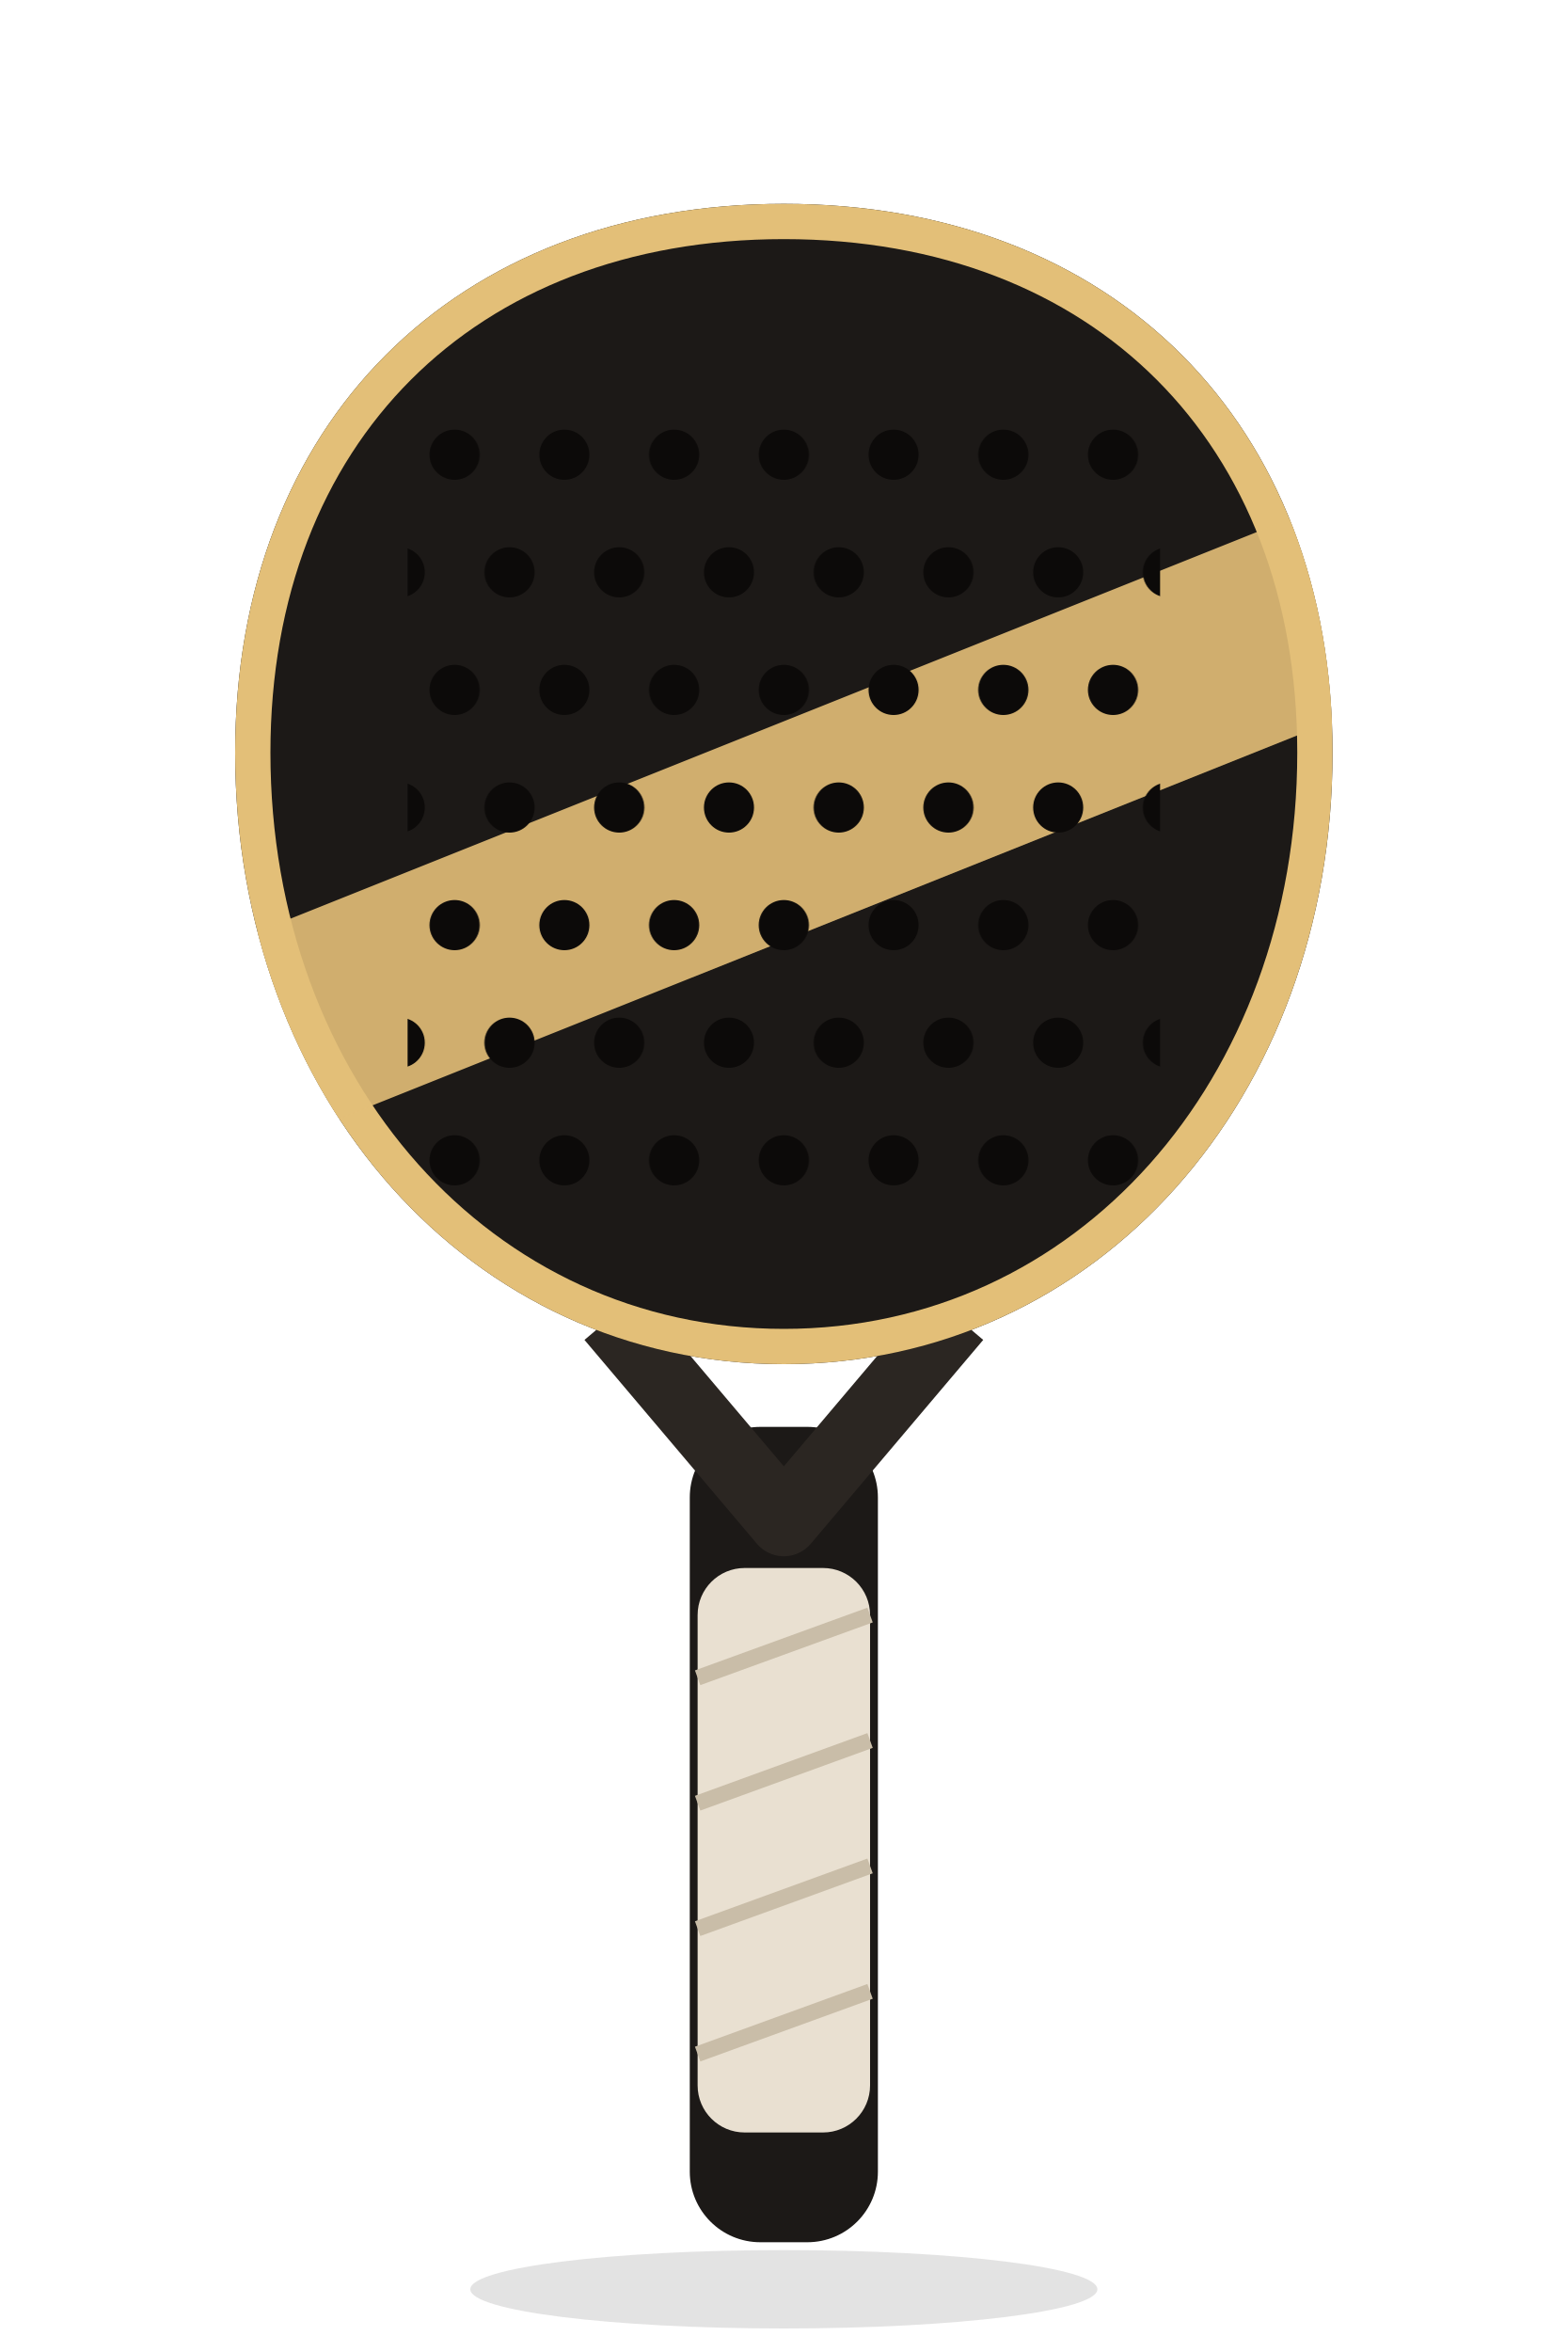
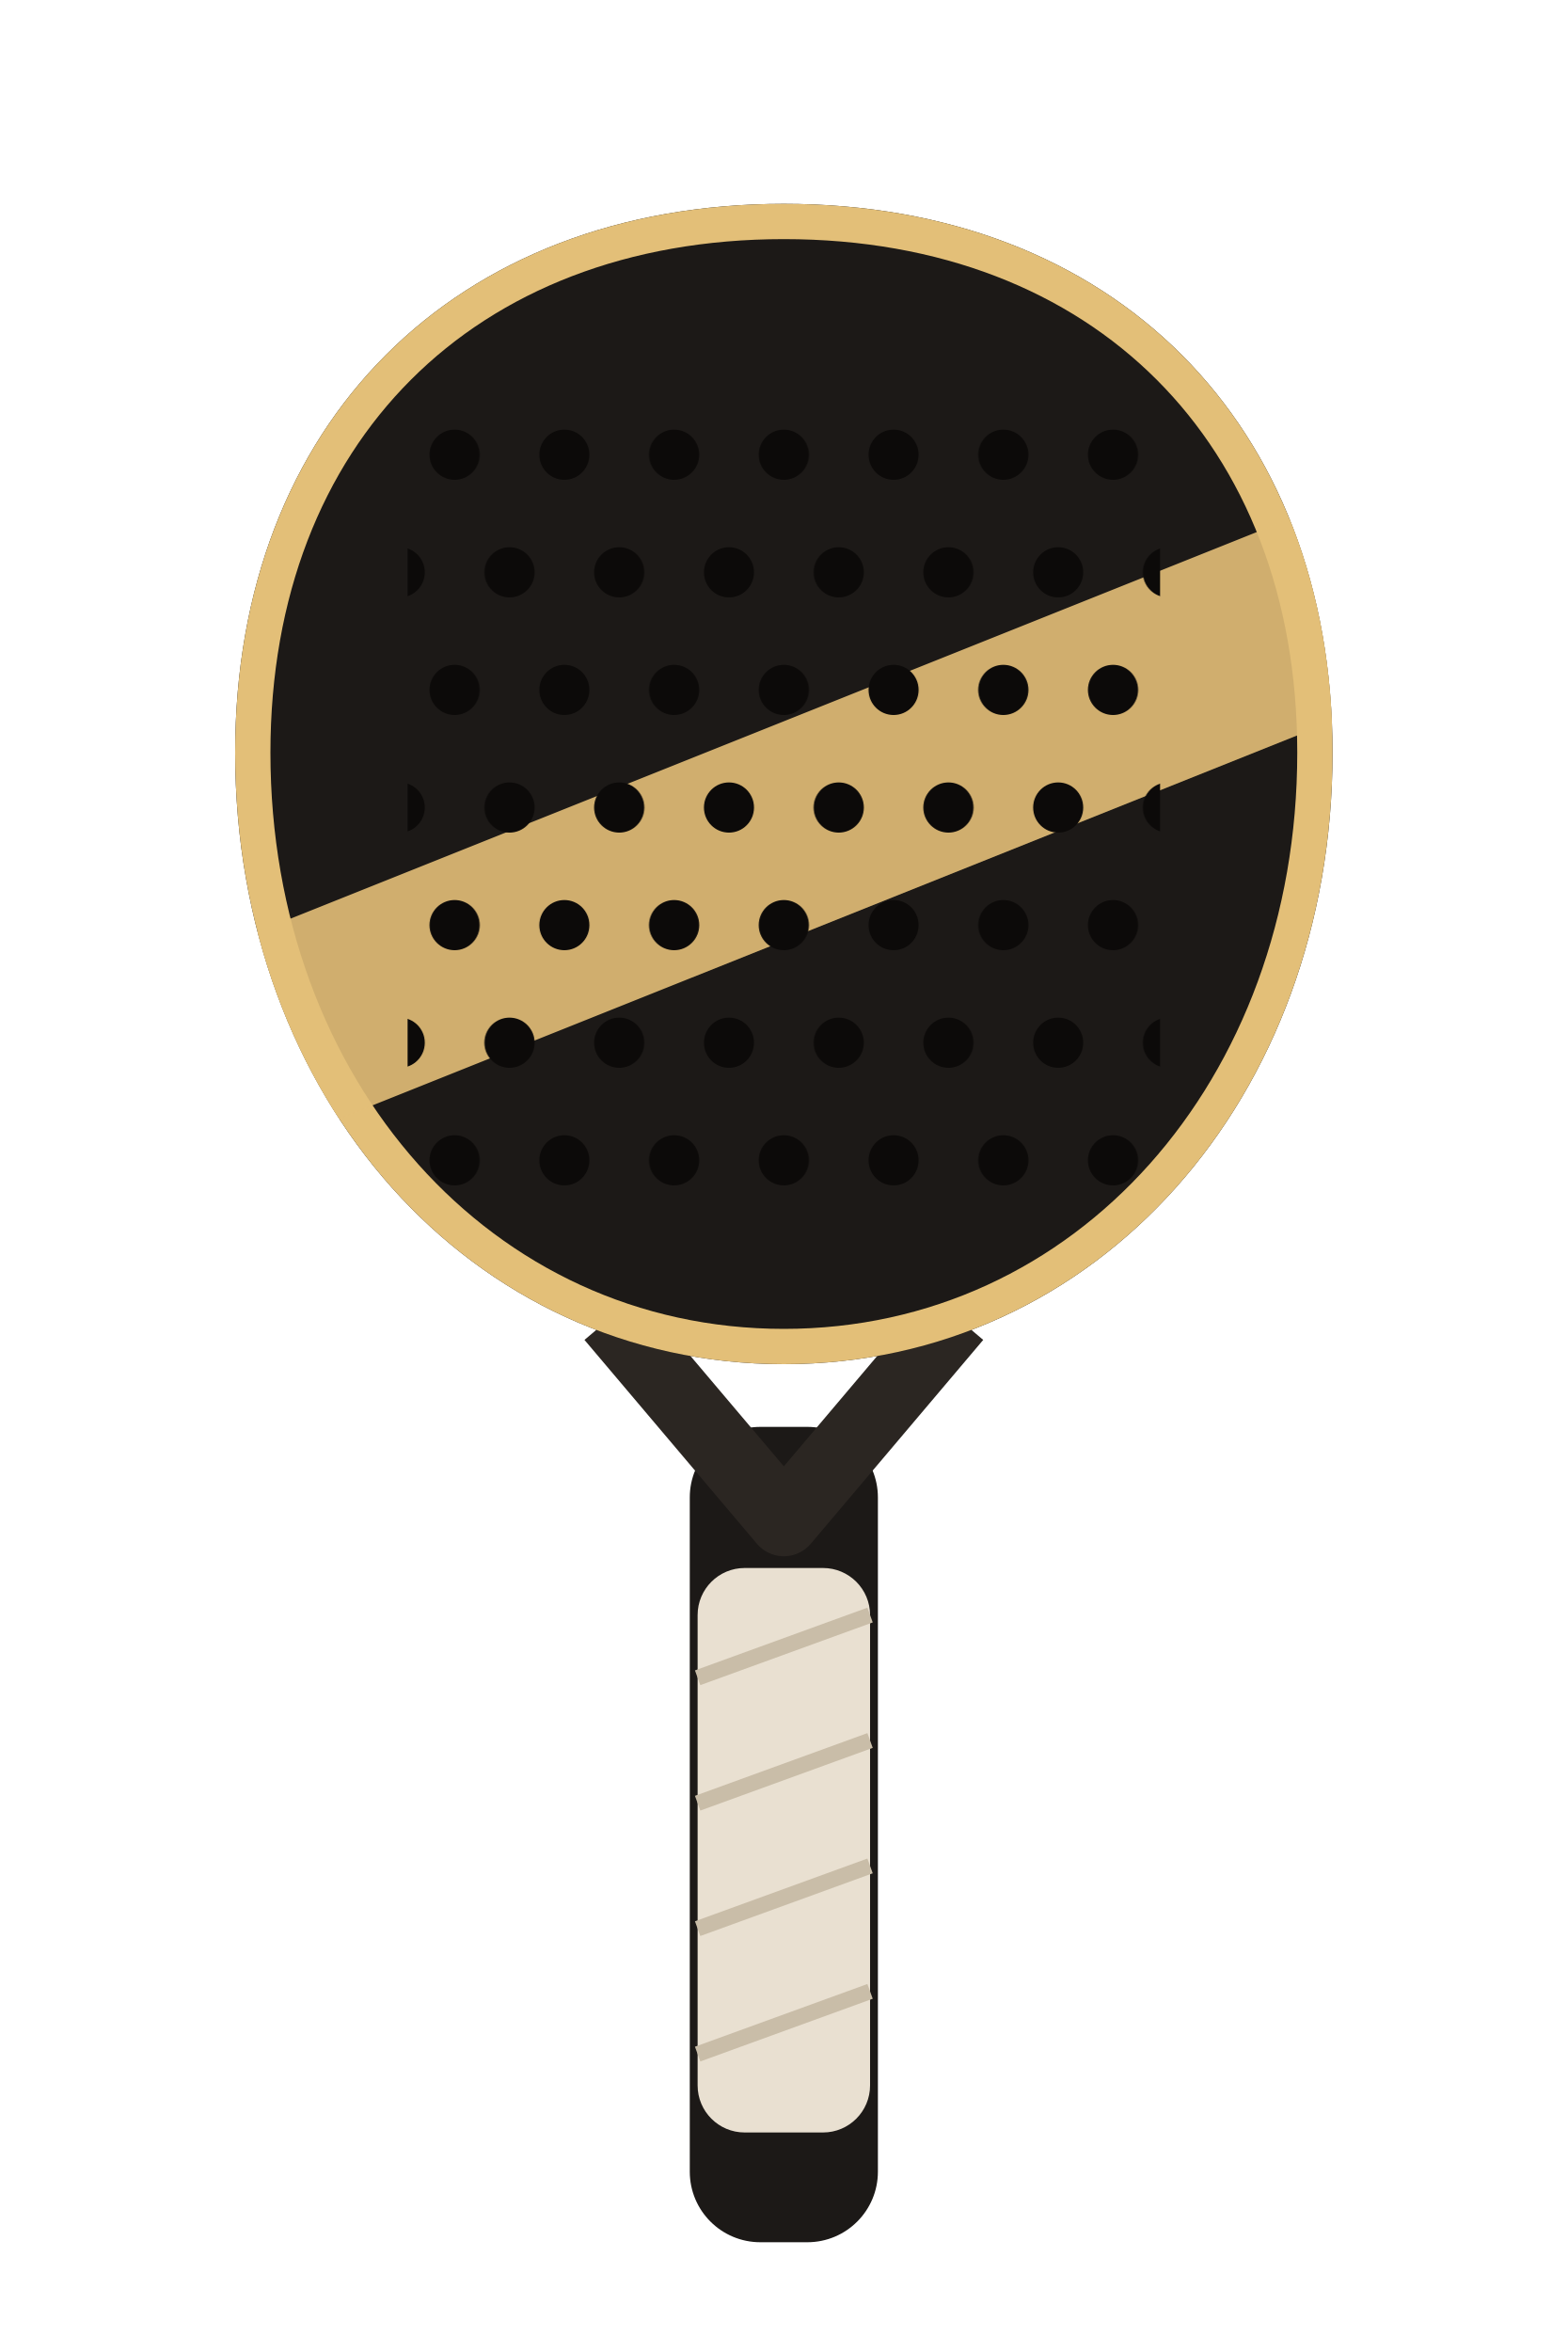
<svg xmlns="http://www.w3.org/2000/svg" viewBox="0 0 200 300">
  <defs>
    <clipPath id="c">
      <path d="M100 26c42 0 70 28 70 70 0 44-30 78-70 78s-70-34-70-78c0-42 28-70 70-70z" />
    </clipPath>
    <pattern id="h" width="14" height="30" patternUnits="userSpaceOnUse" x="51" y="51">
      <circle cx="7" cy="7" r="3.2" fill="#0c0a09" />
      <circle cx="14" cy="22" r="3.2" fill="#0c0a09" />
      <circle cx="0" cy="22" r="3.2" fill="#0c0a09" />
    </pattern>
  </defs>
-   <ellipse cx="100" cy="292" rx="40" ry="5" fill="#14110f" opacity=".12" />
  <rect x="88" y="182" width="24" height="104" rx="9" fill="#1c1917" />
  <rect x="89" y="200" width="22" height="72" rx="6" fill="#e9e0d1" />
  <path d="M89 214l22-8M89 230l22-8M89 246l22-8M89 262l22-8" stroke="#c9bda8" stroke-width="2" />
  <path d="M78 168l22 26 22-26" fill="none" stroke="#2b2622" stroke-width="9" stroke-linejoin="round" />
  <path d="M100 26c42 0 70 28 70 70 0 44-30 78-70 78s-70-34-70-78c0-42 28-70 70-70z" fill="#1c1917" />
  <g clip-path="url(#c)">
    <path d="M100 26c42 0 70 28 70 70 0 44-30 78-70 78s-70-34-70-78c0-42 28-70 70-70z" fill="none" stroke="#e3bf78" stroke-width="9" />
    <path d="M30 120 L170 64 L170 92 L30 148z" fill="#e3bf78" opacity=".9" />
    <rect x="52" y="50" width="96" height="108" fill="url(#h)" />
  </g>
</svg>
